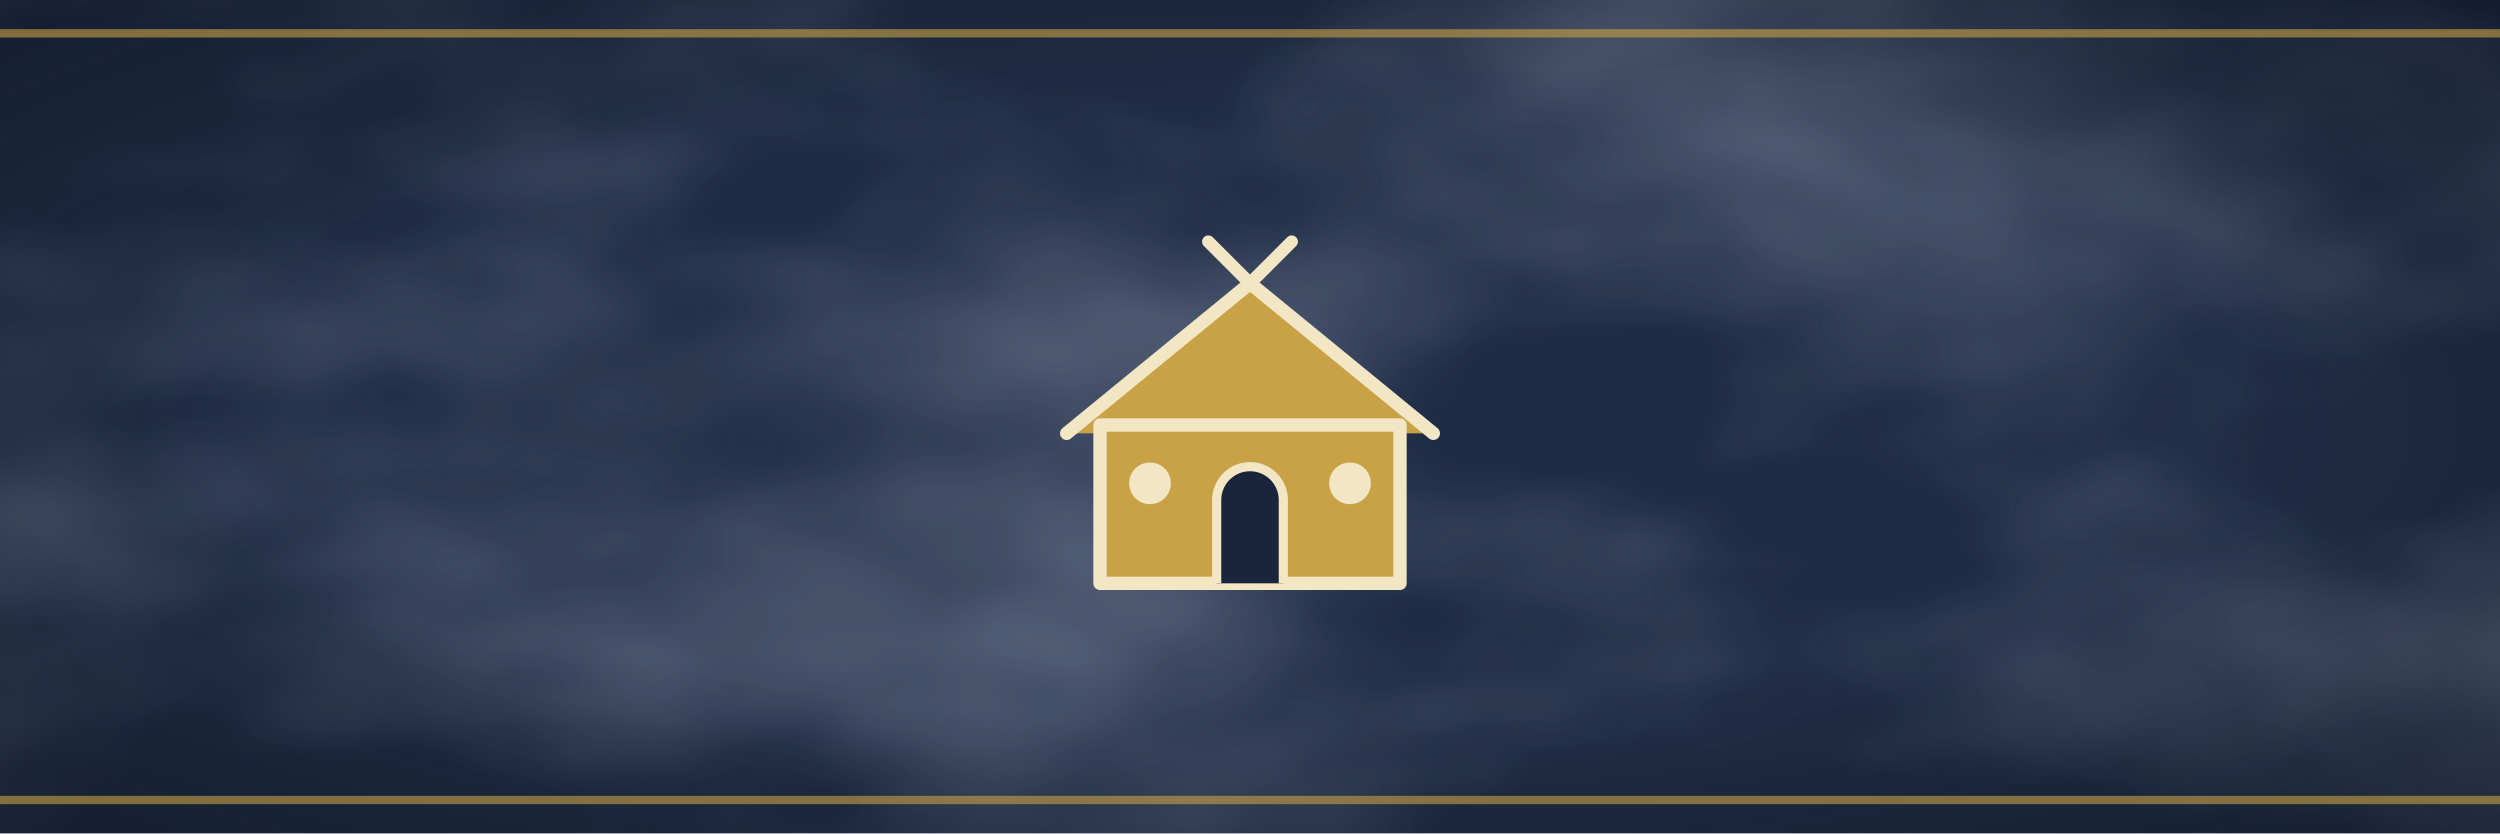
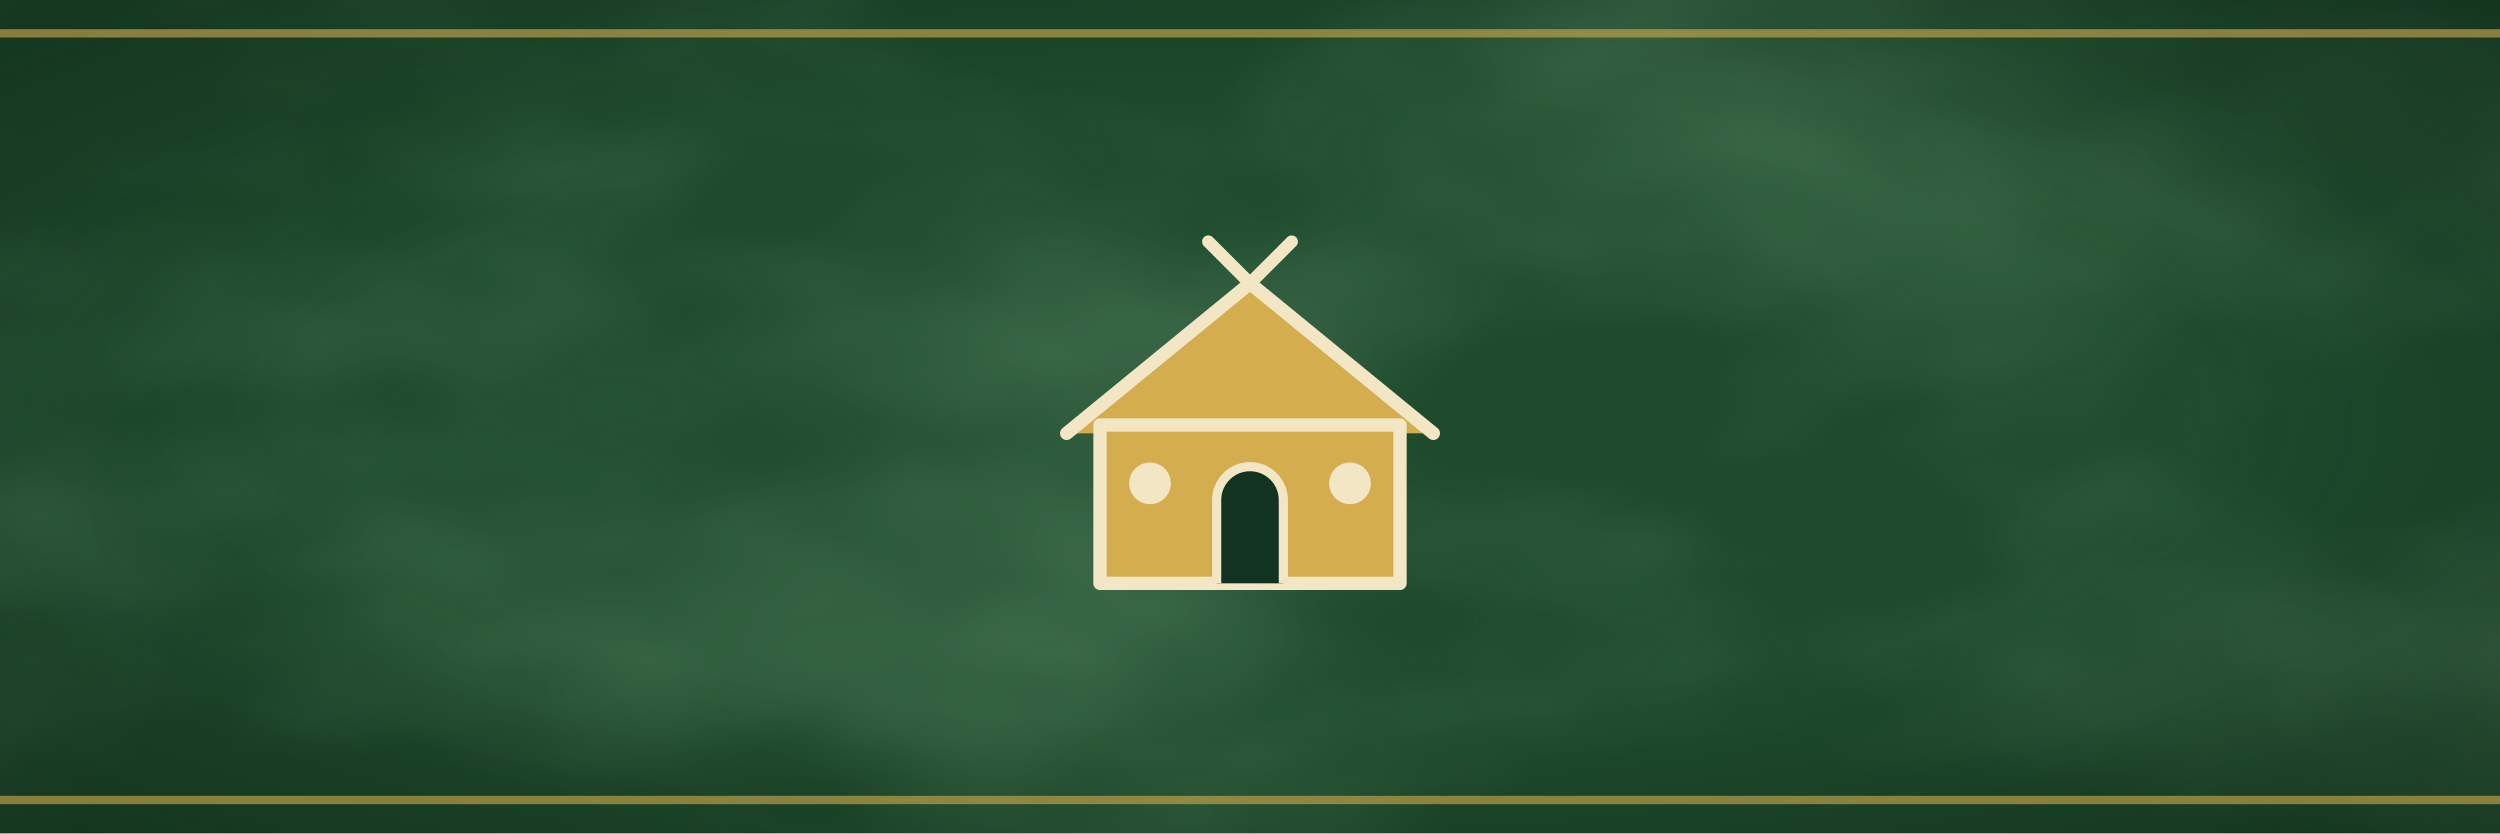
<svg xmlns="http://www.w3.org/2000/svg" viewBox="0 0 600 200" preserveAspectRatio="xMidYMid slice">
  <defs>
    <filter id="m" x="0" y="0" width="100%" height="100%">
      <feTurbulence type="fractalNoise" baseFrequency=".006 .011" numOctaves="4" seed="5" />
-       <feColorMatrix values="0 0 0 0 .55  0 0 0 0 .62  0 0 0 0 .78  0 0 0 1.25 -.5" />
+       <feColorMatrix values="0 0 0 0 .20  0 0 0 0 .42  0 0 0 0 .24  0 0 0 1.25 -.5" />
    </filter>
    <radialGradient id="v" cx=".5" cy=".5" r=".75">
-       <stop offset=".5" stop-color="#05080f" stop-opacity="0" />
-       <stop offset="1" stop-color="#05080f" stop-opacity=".45" />
+       <stop offset=".5" stop-color="#06140b" stop-opacity="0" />
+       <stop offset="1" stop-color="#06140b" stop-opacity=".45" />
    </radialGradient>
  </defs>
-   <rect width="600" height="200" fill="#1f2c45" />
+   <rect width="600" height="200" fill="#1d4a2c" />
  <rect width="600" height="200" filter="url(#m)" opacity=".55" />
  <rect width="600" height="200" fill="url(#v)" />
-   <path d="M0 8H600M0 192H600" stroke="#c9a245" stroke-width="2" opacity=".6" />
+   <path d="M0 8H600M0 192H600" stroke="#d4ad4f" stroke-width="2" opacity=".6" />
  <g transform="translate(250 50)">
-     <path d="M6 54L50 18L94 54" fill="#c9a245" stroke="#f3e6c4" stroke-width="3.2" stroke-linejoin="round" stroke-linecap="round" />
-     <rect x="14" y="52" width="72" height="38" fill="#c9a245" stroke="#f3e6c4" stroke-width="3.2" stroke-linejoin="round" stroke-linecap="round" />
+     <path d="M6 54L50 18L94 54" fill="#d4ad4f" stroke="#f3e6c4" stroke-width="3.2" stroke-linejoin="round" stroke-linecap="round" />
+     <rect x="14" y="52" width="72" height="38" fill="#d4ad4f" stroke="#f3e6c4" stroke-width="3.2" stroke-linejoin="round" stroke-linecap="round" />
    <path d="M50 18L40 8M50 18L60 8" fill="none" stroke="#f3e6c4" stroke-width="3" stroke-linejoin="round" stroke-linecap="round" />
-     <path d="M42 90V70a8 8 0 0 1 16 0v20" fill="#1a253b" stroke="#f3e6c4" stroke-width="2.2" />
+     <path d="M42 90V70a8 8 0 0 1 16 0v20" fill="#123321" stroke="#f3e6c4" stroke-width="2.2" />
    <circle cx="26" cy="66" r="5" fill="#f3e6c4" />
    <circle cx="74" cy="66" r="5" fill="#f3e6c4" />
    <path d="M14 52h72" fill="none" stroke="#f3e6c4" stroke-width="2" stroke-linejoin="round" stroke-linecap="round" />
  </g>
</svg>
